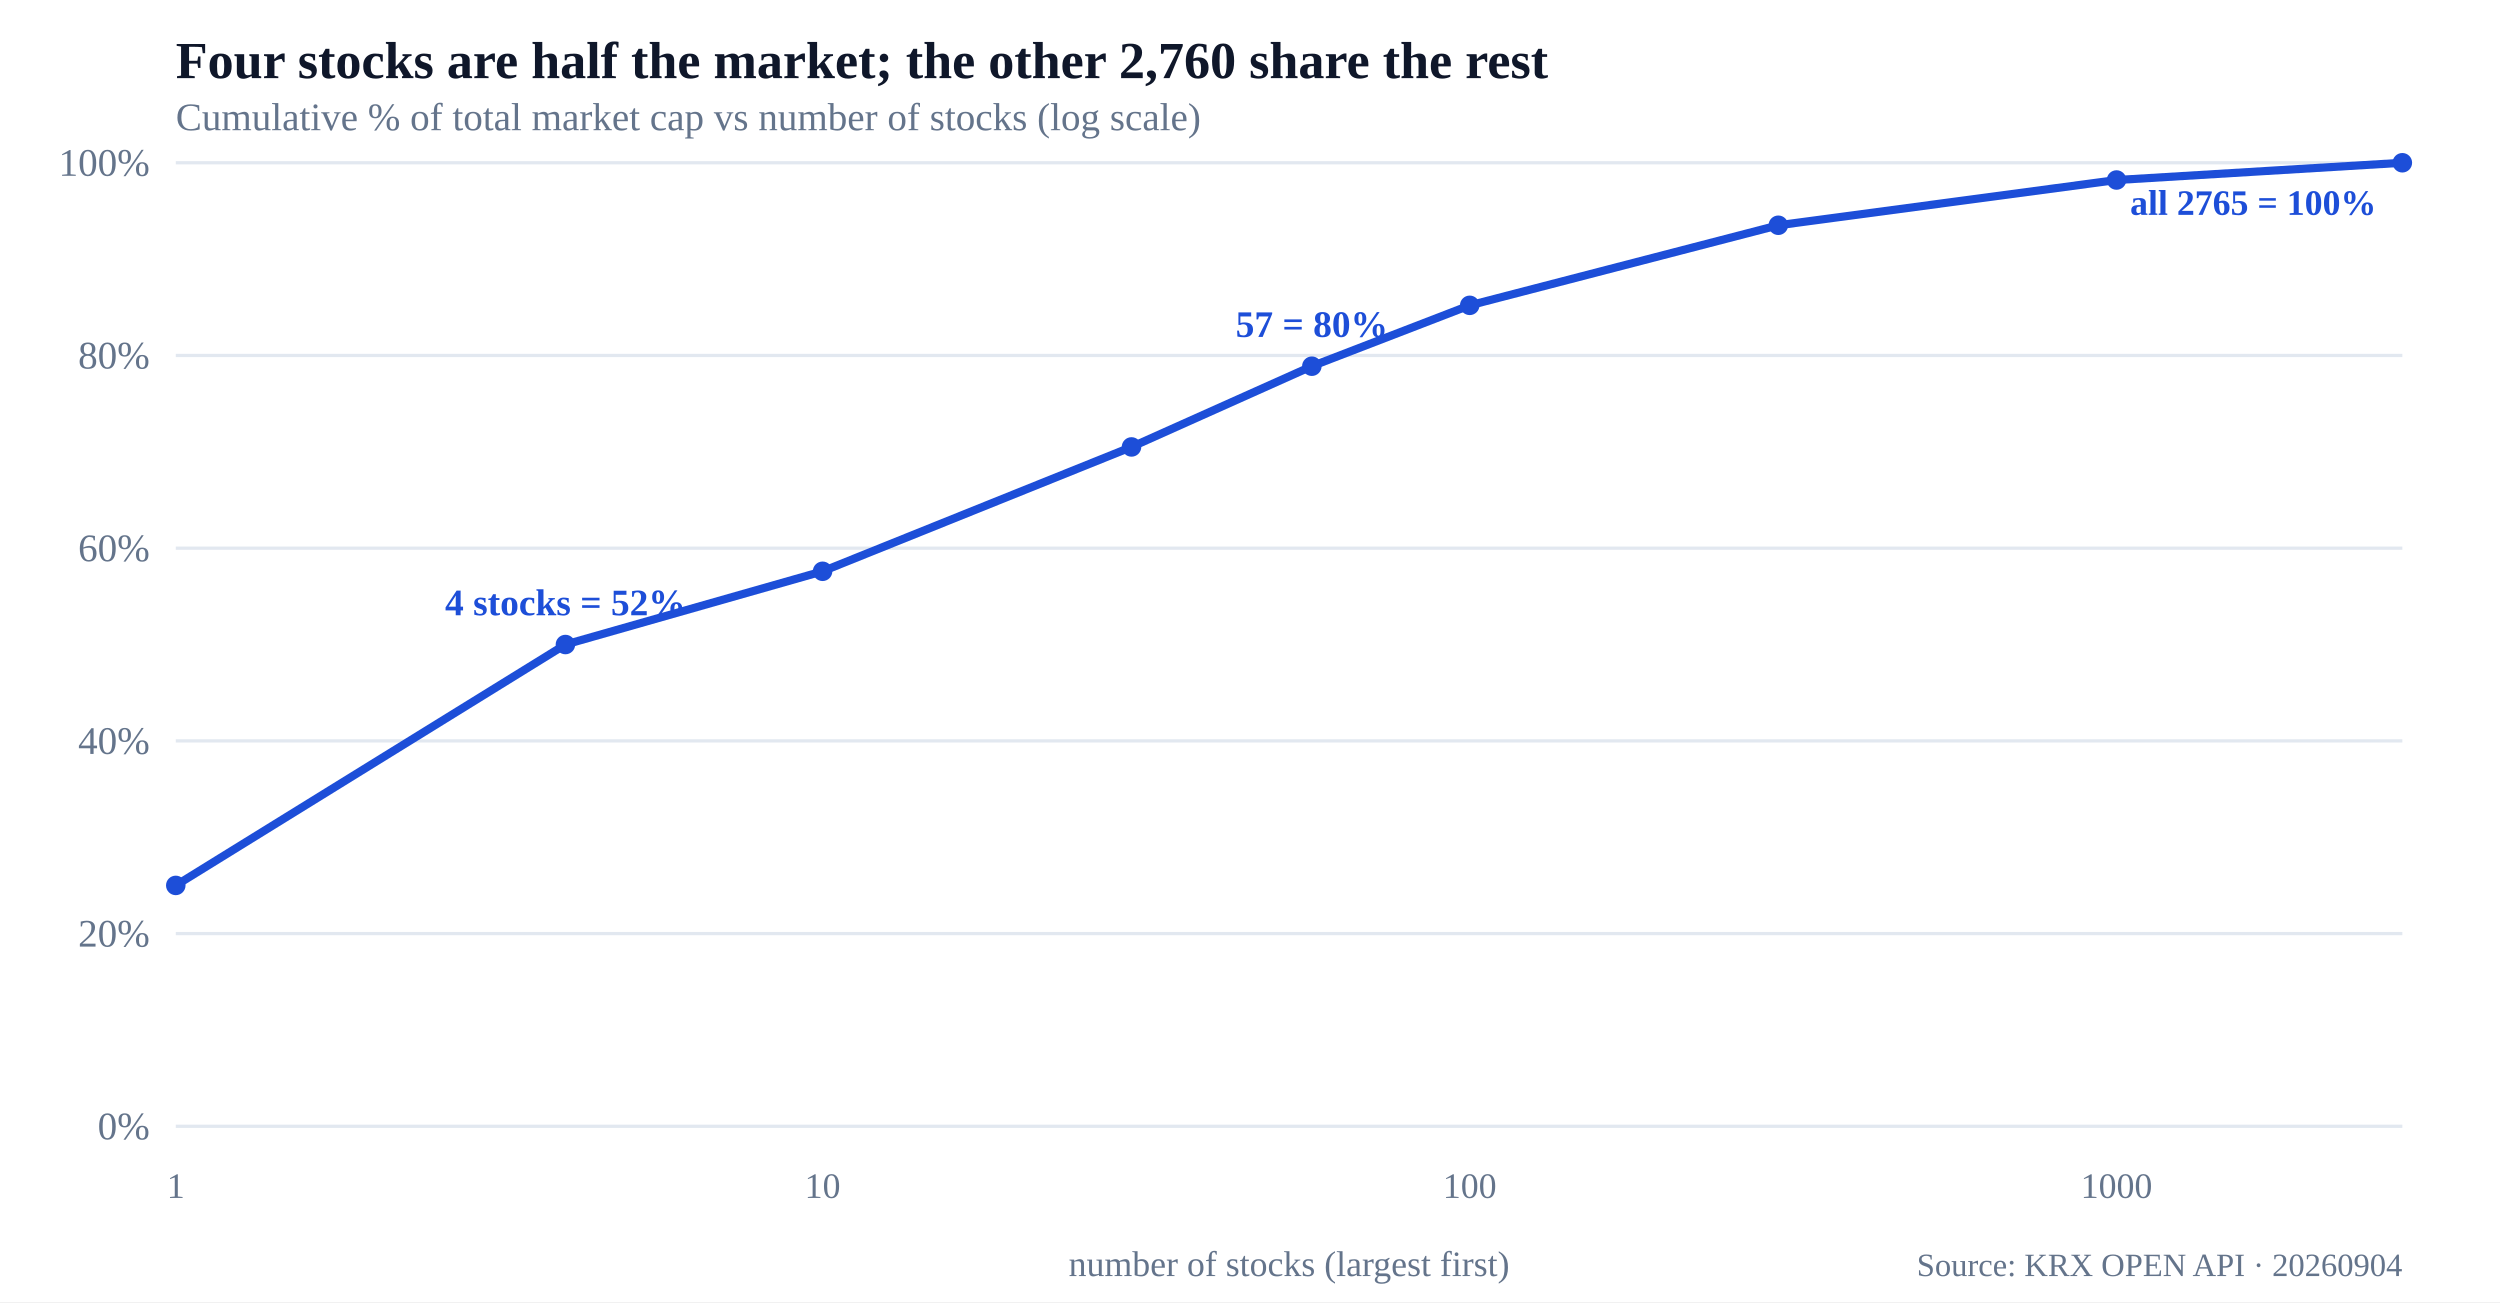
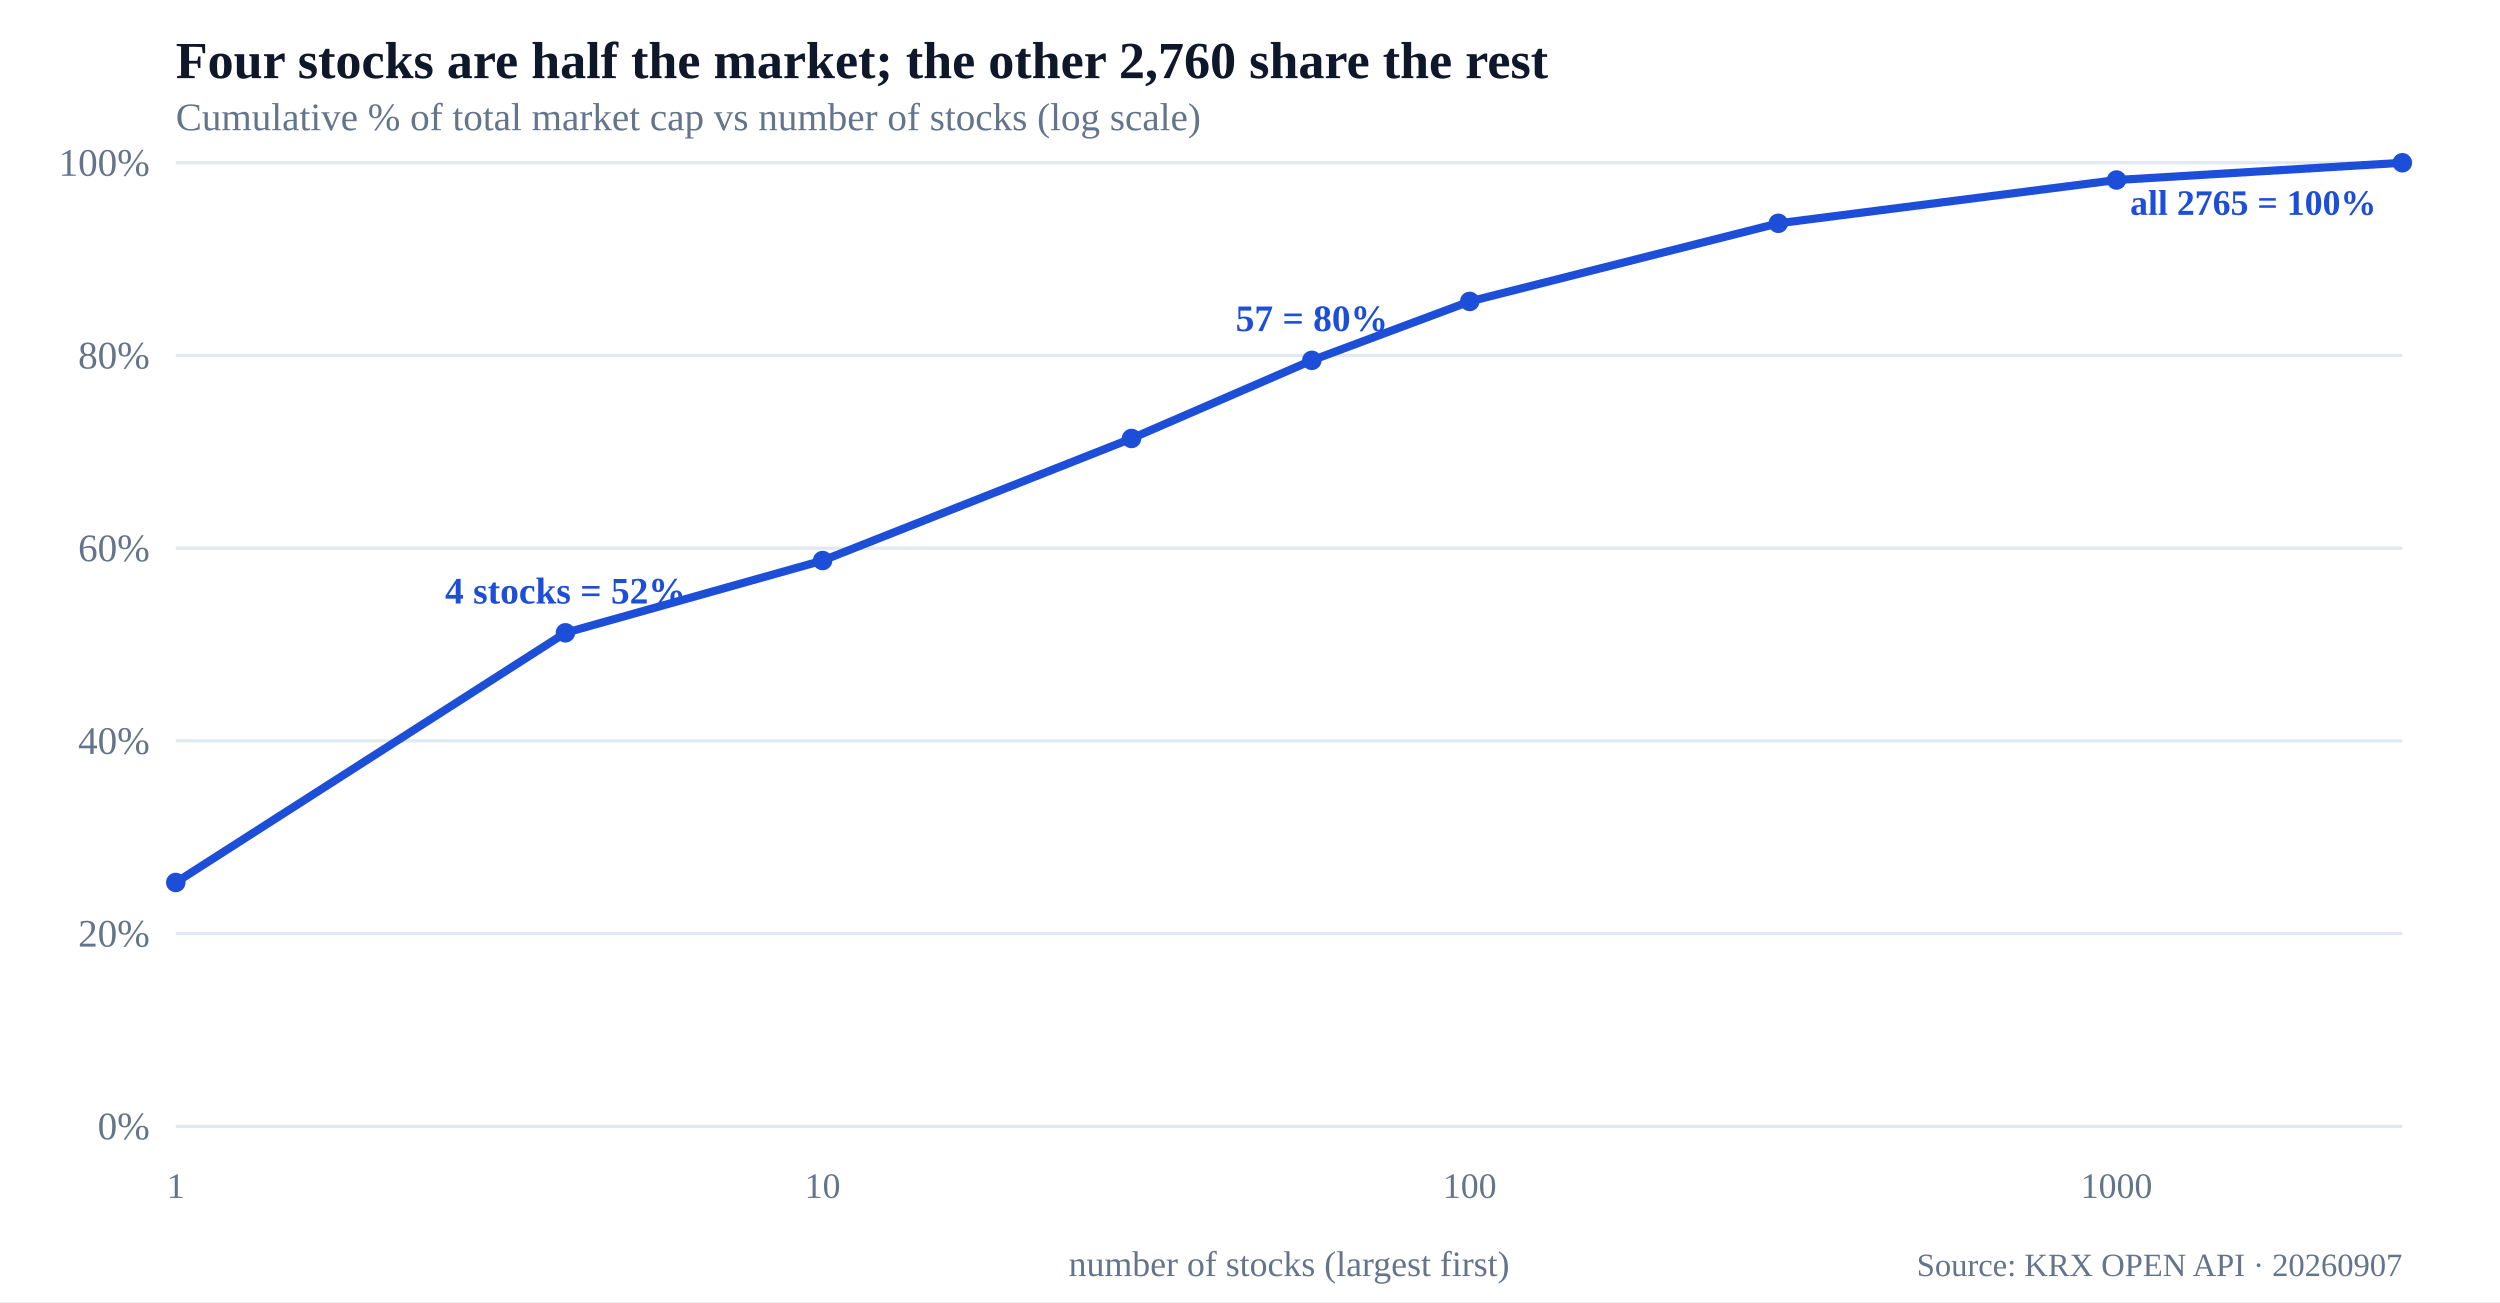
<svg xmlns="http://www.w3.org/2000/svg" viewBox="0 0 768 400" font-family="Georgia,'Times New Roman',serif" role="img" aria-label="Cumulative share of Korean market cap by number of stocks: 4 stocks are half, 57 are 80 percent">
  <rect width="768" height="400" fill="#ffffff" />
  <text x="54" y="24" font-size="16" font-weight="700" fill="#0f172a">Four stocks are half the market; the other 2,760 share the rest</text>
  <text x="54" y="40" font-size="12" fill="#64748b">Cumulative % of total market cap vs number of stocks (log scale)</text>
  <line x1="54" y1="346" x2="738" y2="346" stroke="#e2e8f0" />
  <text x="46" y="350" text-anchor="end" font-size="12" fill="#64748b">0%</text>
  <line x1="54" y1="286.8" x2="738" y2="286.8" stroke="#e2e8f0" />
  <text x="46" y="290.8" text-anchor="end" font-size="12" fill="#64748b">20%</text>
  <line x1="54" y1="227.6" x2="738" y2="227.6" stroke="#e2e8f0" />
  <text x="46" y="231.6" text-anchor="end" font-size="12" fill="#64748b">40%</text>
  <line x1="54" y1="168.4" x2="738" y2="168.4" stroke="#e2e8f0" />
  <text x="46" y="172.4" text-anchor="end" font-size="12" fill="#64748b">60%</text>
  <line x1="54" y1="109.2" x2="738" y2="109.2" stroke="#e2e8f0" />
  <text x="46" y="113.2" text-anchor="end" font-size="12" fill="#64748b">80%</text>
  <line x1="54" y1="50" x2="738" y2="50" stroke="#e2e8f0" />
  <text x="46" y="54" text-anchor="end" font-size="12" fill="#64748b">100%</text>
  <text x="54.0" y="368" text-anchor="middle" font-size="11" fill="#64748b">1</text>
  <text x="252.7" y="368" text-anchor="middle" font-size="11" fill="#64748b">10</text>
  <text x="451.5" y="368" text-anchor="middle" font-size="11" fill="#64748b">100</text>
  <text x="650.2" y="368" text-anchor="middle" font-size="11" fill="#64748b">1000</text>
-   <polyline points="54.0,272.0 173.7,198.0 252.7,175.5 347.6,137.3 403.0,112.5 451.5,93.8 546.3,69.2 650.2,55.3 738.0,50.0" fill="none" stroke="#1d4ed8" stroke-width="2.5" />
-   <circle cx="54.0" cy="272.0" r="3" fill="#1d4ed8" />
-   <circle cx="173.7" cy="198.0" r="3" fill="#1d4ed8" />
-   <text x="173.7" y="189.0" text-anchor="middle" font-size="11.5" font-weight="700" fill="#1d4ed8">4 stocks = 52%</text>
-   <circle cx="252.7" cy="175.5" r="3" fill="#1d4ed8" />
-   <circle cx="347.6" cy="137.3" r="3" fill="#1d4ed8" />
-   <circle cx="403.0" cy="112.5" r="3" fill="#1d4ed8" />
-   <text x="403.0" y="103.5" text-anchor="middle" font-size="11.5" font-weight="700" fill="#1d4ed8">57 = 80%</text>
-   <circle cx="451.5" cy="93.8" r="3" fill="#1d4ed8" />
-   <circle cx="546.3" cy="69.2" r="3" fill="#1d4ed8" />
+   <polyline points="54.0,271.1 173.7,194.4 252.7,172.2 347.6,134.7 403.0,110.7 451.5,92.6 546.3,68.6 650.2,55.3 738.0,50.0" fill="none" stroke="#1d4ed8" stroke-width="2.5" />
+   <circle cx="54.0" cy="271.1" r="3" fill="#1d4ed8" />
+   <circle cx="173.7" cy="194.4" r="3" fill="#1d4ed8" />
+   <text x="173.7" y="185.4" text-anchor="middle" font-size="11.5" font-weight="700" fill="#1d4ed8">4 stocks = 52%</text>
+   <circle cx="252.7" cy="172.2" r="3" fill="#1d4ed8" />
+   <circle cx="347.6" cy="134.7" r="3" fill="#1d4ed8" />
+   <circle cx="403.0" cy="110.7" r="3" fill="#1d4ed8" />
+   <text x="403.0" y="101.7" text-anchor="middle" font-size="11.5" font-weight="700" fill="#1d4ed8">57 = 80%</text>
+   <circle cx="451.5" cy="92.6" r="3" fill="#1d4ed8" />
+   <circle cx="546.3" cy="68.6" r="3" fill="#1d4ed8" />
  <circle cx="650.2" cy="55.3" r="3" fill="#1d4ed8" />
  <circle cx="738.0" cy="50.0" r="3" fill="#1d4ed8" />
  <text x="730.0" y="66.0" text-anchor="end" font-size="11" font-weight="700" fill="#1d4ed8">all 2765 = 100%</text>
  <text x="396" y="392" text-anchor="middle" font-size="11" fill="#64748b">number of stocks (largest first)</text>
-   <text x="738" y="392" text-anchor="end" font-size="10" fill="#64748b">Source: KRX OPEN API · 20260904</text>
+   <text x="738" y="392" text-anchor="end" font-size="10" fill="#64748b">Source: KRX OPEN API · 20260907</text>
</svg>
